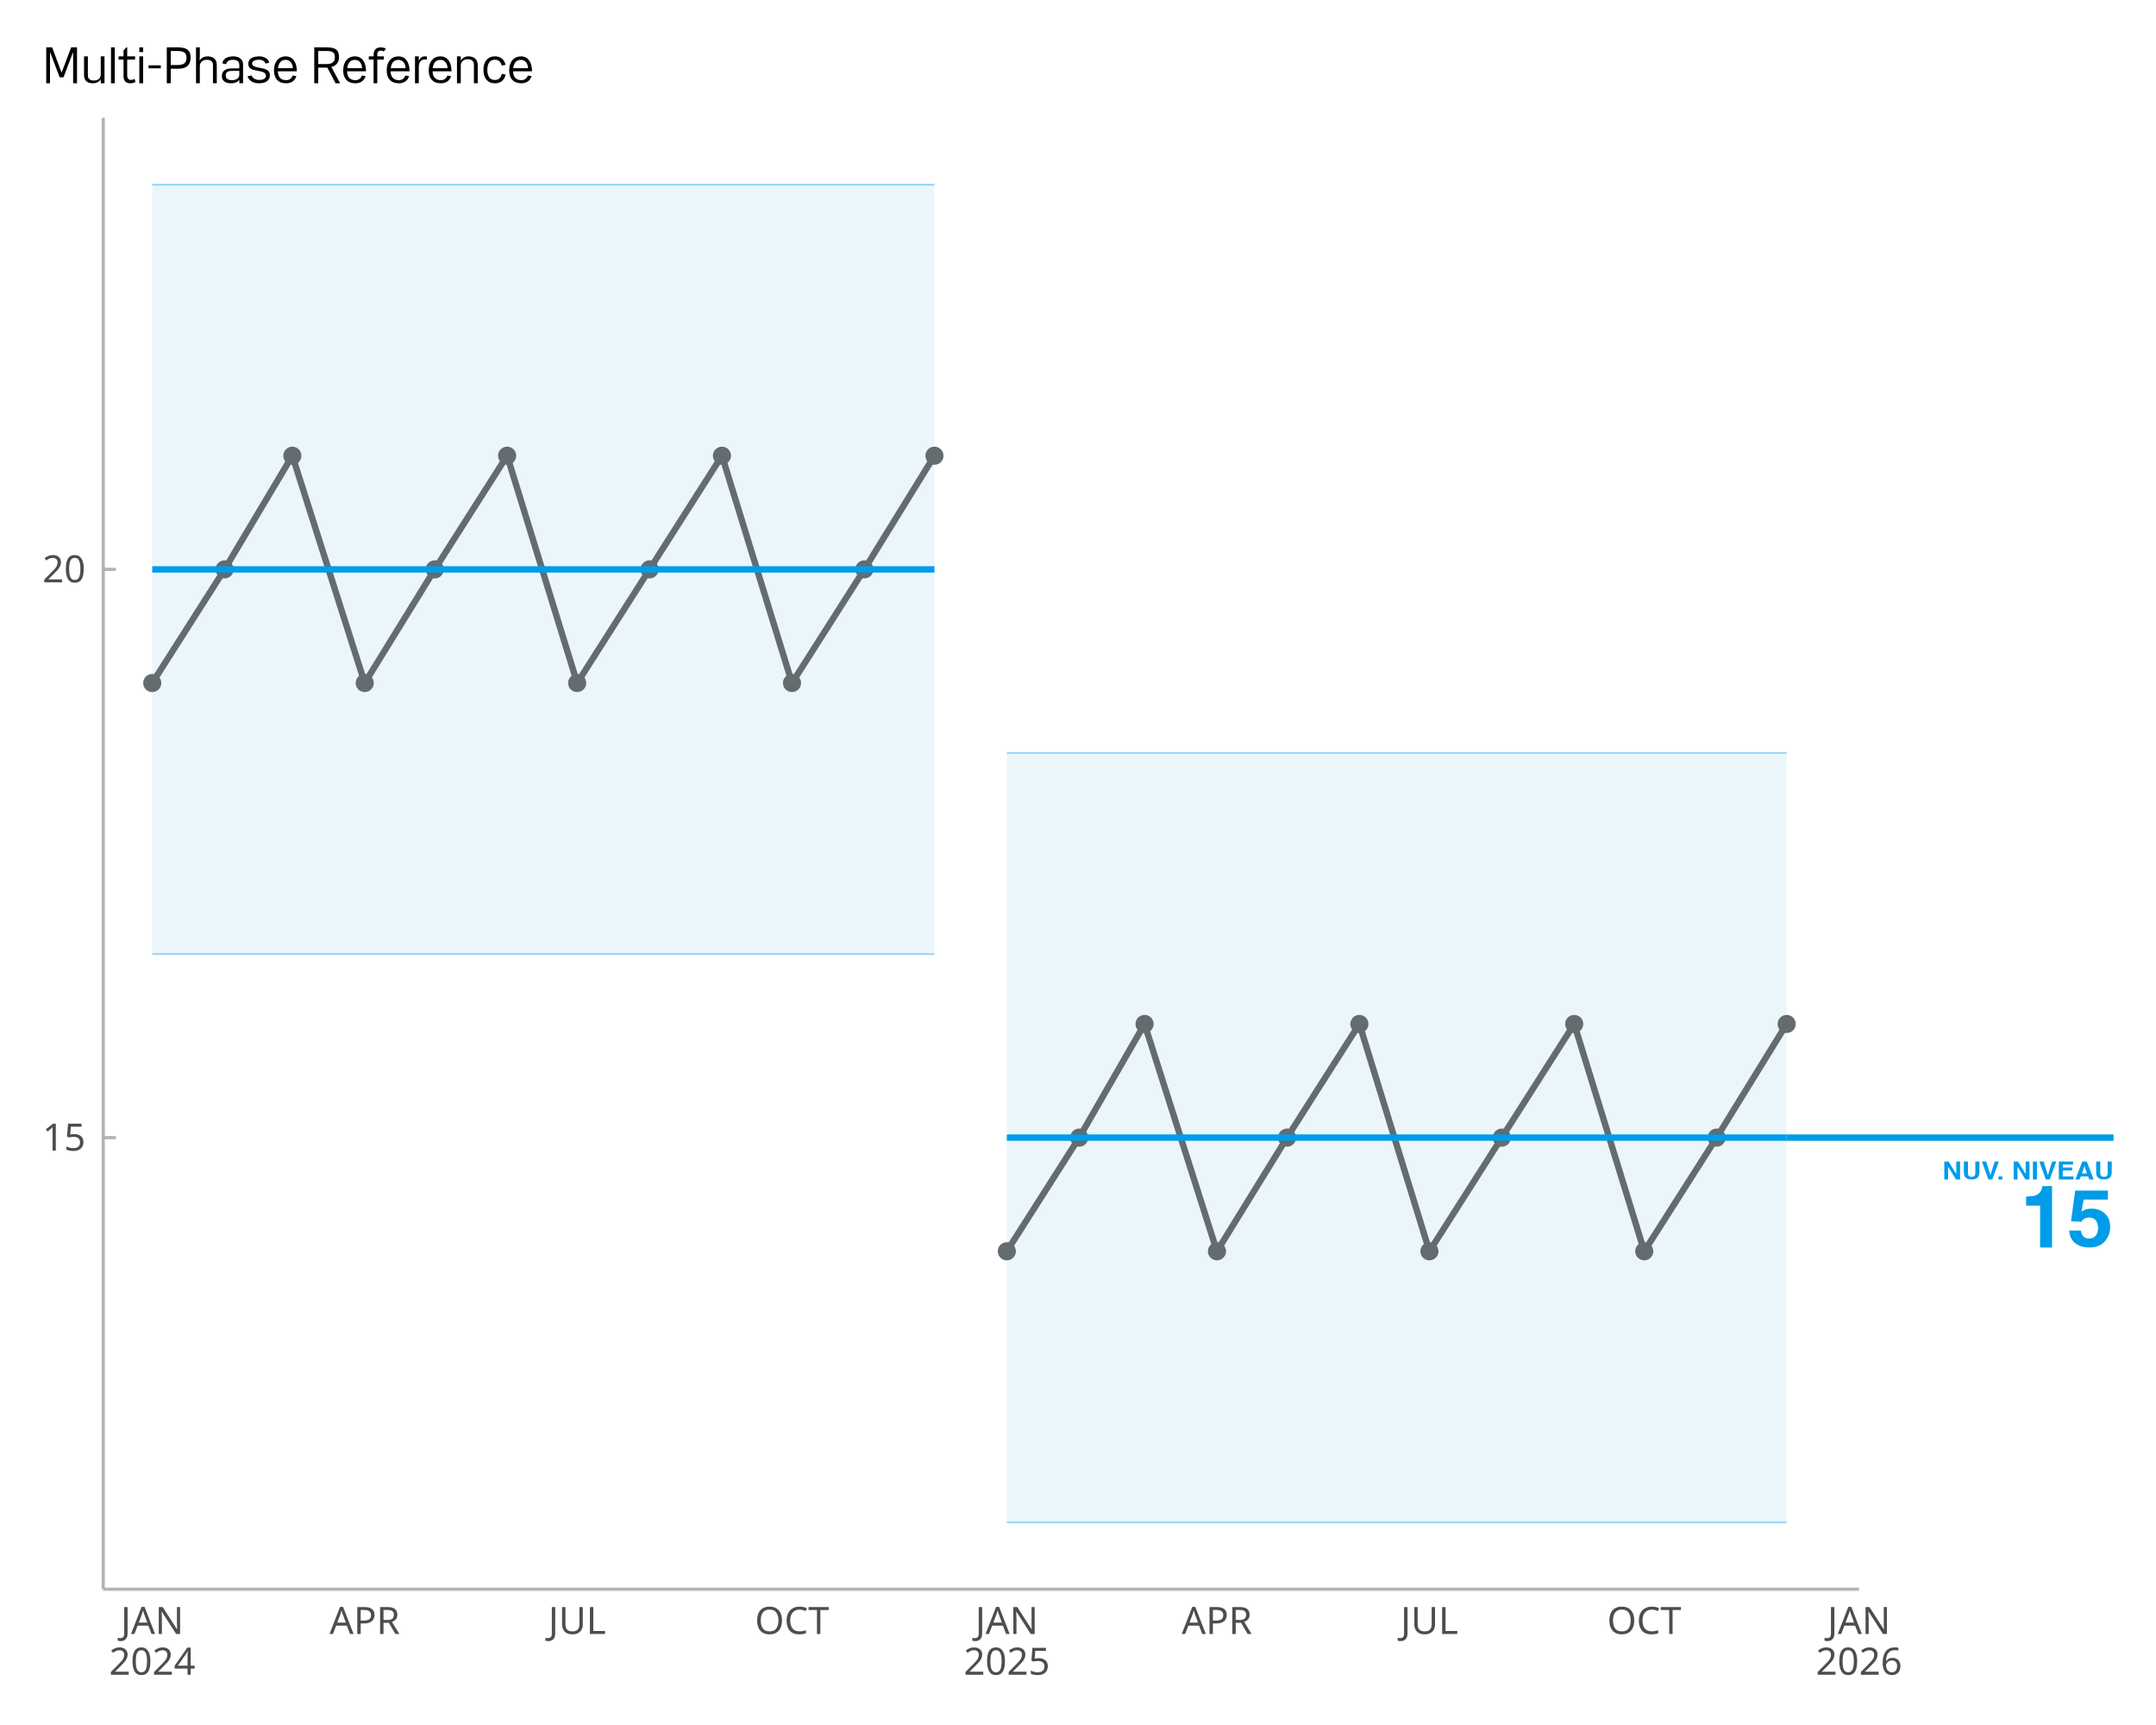
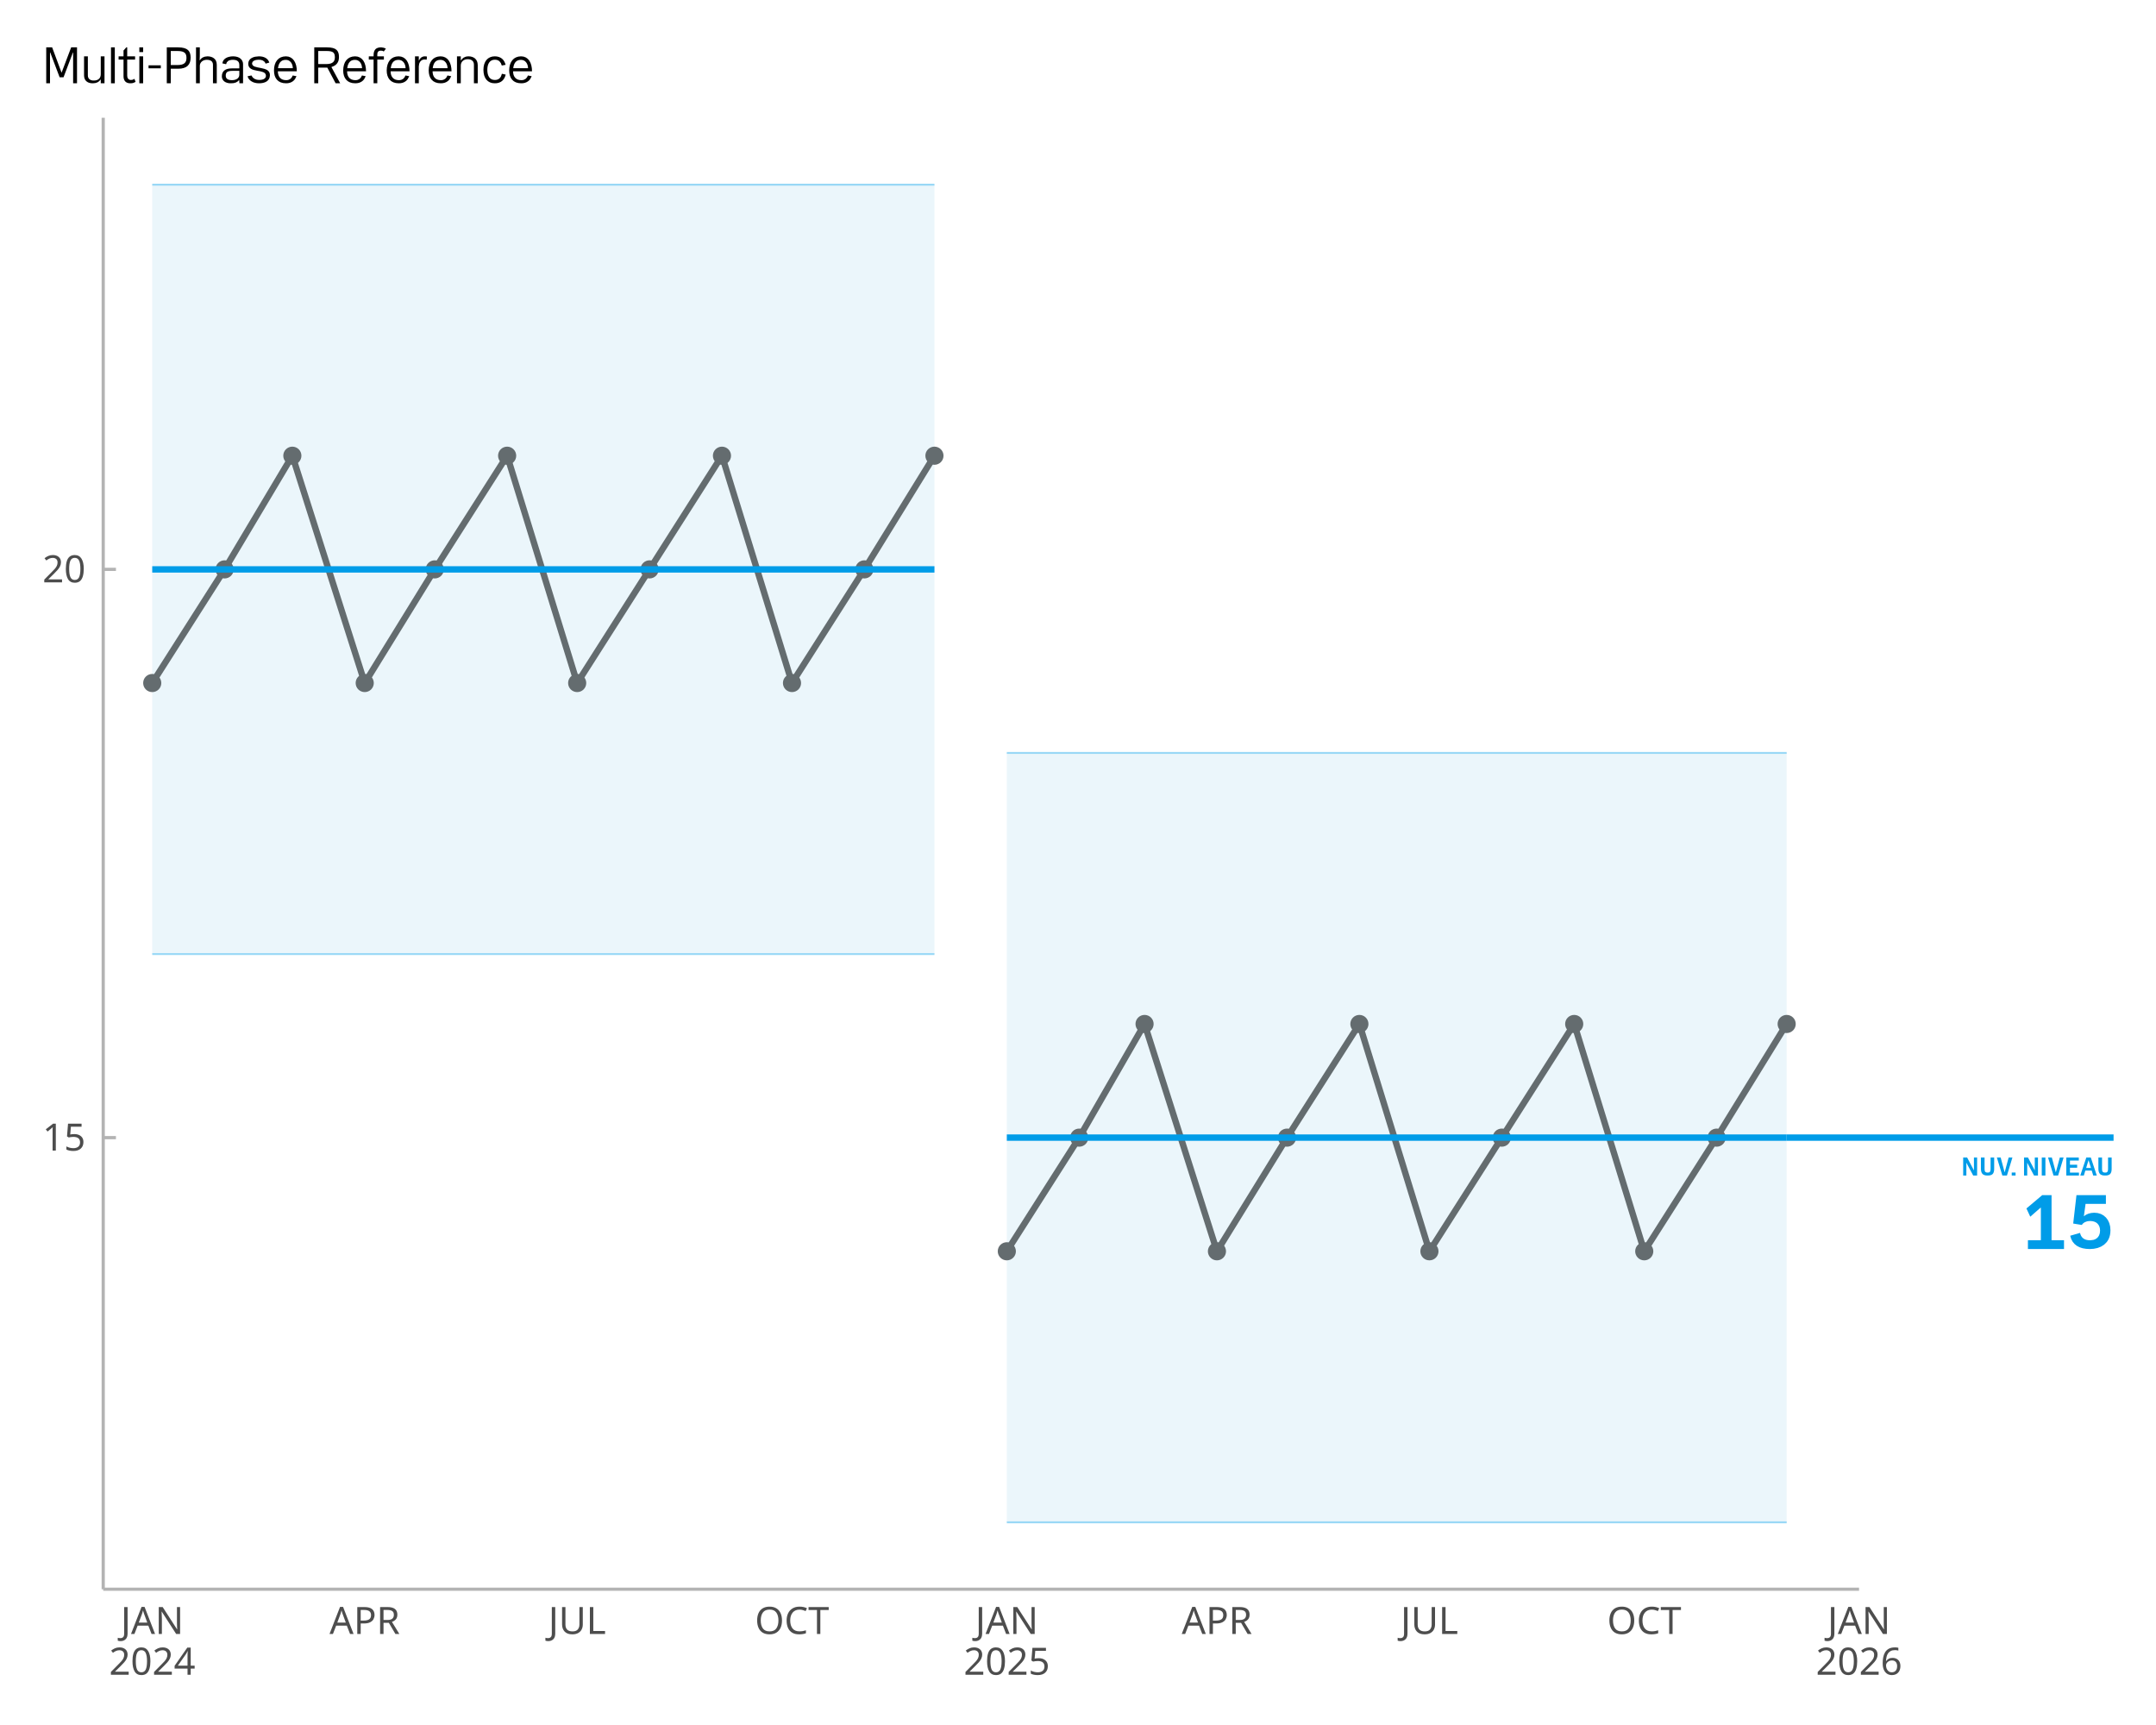
<svg xmlns="http://www.w3.org/2000/svg" class="svglite" data-engine-version="2.0" width="720.00pt" height="576.00pt" viewBox="0 0 720.00 576.00">
  <defs>
    <style type="text/css">
    .svglite line, .svglite polyline, .svglite polygon, .svglite path, .svglite rect, .svglite circle {
      fill: none;
      stroke: #000000;
      stroke-linecap: round;
      stroke-linejoin: round;
      stroke-miterlimit: 10.00;
    }
  </style>
  </defs>
  <rect width="100%" height="100%" style="stroke: none; fill: #FFFFFF;" />
  <defs>
    <clipPath id="cpMC4wMHw3MjAuMDB8MC4wMHw1NzYuMDA=">
      <rect x="0.00" y="0.00" width="720.00" height="576.00" />
    </clipPath>
  </defs>
  <g clip-path="url(#cpMC4wMHw3MjAuMDB8MC4wMHw1NzYuMDA=)">
    <rect x="0.00" y="0.00" width="720.00" height="576.00" style="stroke-width: 1.36; stroke: none; fill: #FFFFFF;" />
  </g>
  <defs>
    <clipPath id="cpMzQuNDd8NzA1LjgzfDM5LjMzfDUzMC42Ng==">
      <rect x="34.47" y="39.33" width="671.36" height="491.32" />
    </clipPath>
  </defs>
  <g clip-path="url(#cpMzQuNDd8NzA1LjgzfDM5LjMzfDUzMC42Ng==)">
    <rect x="34.47" y="39.33" width="671.36" height="491.32" style="stroke-width: 1.36; stroke: none; fill: #FFFFFF;" />
    <polygon points="50.84,61.67 75.01,61.67 97.63,61.67 121.80,61.67 145.19,61.67 169.36,61.67 192.75,61.67 216.93,61.67 241.10,61.67 264.49,61.67 288.66,61.67 312.06,61.67 312.06,318.58 288.66,318.58 264.49,318.58 241.10,318.58 216.93,318.58 192.75,318.58 169.36,318.58 145.19,318.58 121.80,318.58 97.63,318.58 75.01,318.58 50.84,318.58 " style="stroke-width: 0.00; stroke: none; stroke-linecap: butt; fill: #D8EEF9; fill-opacity: 0.50;" />
    <polyline points="50.84,61.67 75.01,61.67 97.63,61.67 121.80,61.67 145.19,61.67 169.36,61.67 192.75,61.67 216.93,61.67 241.10,61.67 264.49,61.67 288.66,61.67 312.06,61.67 " style="stroke-width: 1.36; stroke: none; stroke-linecap: butt;" />
    <polyline points="312.06,318.58 288.66,318.58 264.49,318.58 241.10,318.58 216.93,318.58 192.75,318.58 169.36,318.58 145.19,318.58 121.80,318.58 97.63,318.58 75.01,318.58 50.84,318.58 " style="stroke-width: 1.36; stroke: none; stroke-linecap: butt;" />
    <polygon points="336.23,251.41 360.40,251.41 382.23,251.41 406.40,251.41 429.80,251.41 453.97,251.41 477.36,251.41 501.53,251.41 525.71,251.41 549.10,251.41 573.27,251.41 596.66,251.41 596.66,508.32 573.27,508.32 549.10,508.32 525.71,508.32 501.53,508.32 477.36,508.32 453.97,508.32 429.80,508.32 406.40,508.32 382.23,508.32 360.40,508.32 336.23,508.32 " style="stroke-width: 0.00; stroke: none; stroke-linecap: butt; fill: #D8EEF9; fill-opacity: 0.50;" />
    <polyline points="336.23,251.41 360.40,251.41 382.23,251.41 406.40,251.41 429.80,251.41 453.97,251.41 477.36,251.41 501.53,251.41 525.71,251.41 549.10,251.41 573.27,251.41 596.66,251.41 " style="stroke-width: 1.36; stroke: none; stroke-linecap: butt;" />
    <polyline points="596.66,508.32 573.27,508.32 549.10,508.32 525.71,508.32 501.53,508.32 477.36,508.32 453.97,508.32 429.80,508.32 406.40,508.32 382.23,508.32 360.40,508.32 336.23,508.32 " style="stroke-width: 1.36; stroke: none; stroke-linecap: butt;" />
    <polyline points="50.84,61.67 75.01,61.67 97.63,61.67 121.80,61.67 145.19,61.67 169.36,61.67 192.75,61.67 216.93,61.67 241.10,61.67 264.49,61.67 288.66,61.67 312.06,61.67 " style="stroke-width: 0.64; stroke: #99D8F6; stroke-linecap: butt;" />
    <polyline points="336.23,251.41 360.40,251.41 382.23,251.41 406.40,251.41 429.80,251.41 453.97,251.41 477.36,251.41 501.53,251.41 525.71,251.41 549.10,251.41 573.27,251.41 596.66,251.41 " style="stroke-width: 0.64; stroke: #99D8F6; stroke-linecap: butt;" />
    <polyline points="50.84,318.58 75.01,318.58 97.63,318.58 121.80,318.58 145.19,318.58 169.36,318.58 192.75,318.58 216.93,318.58 241.10,318.58 264.49,318.58 288.66,318.58 312.06,318.58 " style="stroke-width: 0.64; stroke: #99D8F6; stroke-linecap: butt;" />
    <polyline points="336.23,508.32 360.40,508.32 382.23,508.32 406.40,508.32 429.80,508.32 453.97,508.32 477.36,508.32 501.53,508.32 525.71,508.32 549.10,508.32 573.27,508.32 596.66,508.32 " style="stroke-width: 0.64; stroke: #99D8F6; stroke-linecap: butt;" />
    <polyline points="50.84,228.07 75.01,190.12 97.63,152.17 121.80,228.07 145.19,190.12 169.36,152.17 192.75,228.07 216.93,190.12 241.10,152.17 264.49,228.07 288.66,190.12 312.06,152.17 " style="stroke-width: 2.13; stroke: #646C6F; stroke-linecap: butt;" />
    <polyline points="336.23,417.82 360.40,379.87 382.23,341.92 406.40,417.82 429.80,379.87 453.97,341.92 477.36,417.82 501.53,379.87 525.71,341.92 549.10,417.82 573.27,379.87 596.66,341.92 " style="stroke-width: 2.13; stroke: #646C6F; stroke-linecap: butt;" />
    <circle cx="50.84" cy="228.07" r="2.58" style="stroke-width: 0.90; stroke: #646C6F; fill: #646C6F;" />
    <circle cx="75.01" cy="190.12" r="2.58" style="stroke-width: 0.90; stroke: #646C6F; fill: #646C6F;" />
    <circle cx="97.63" cy="152.17" r="2.58" style="stroke-width: 0.90; stroke: #646C6F; fill: #646C6F;" />
    <circle cx="121.80" cy="228.07" r="2.58" style="stroke-width: 0.90; stroke: #646C6F; fill: #646C6F;" />
    <circle cx="145.19" cy="190.12" r="2.58" style="stroke-width: 0.90; stroke: #646C6F; fill: #646C6F;" />
    <circle cx="169.36" cy="152.17" r="2.58" style="stroke-width: 0.90; stroke: #646C6F; fill: #646C6F;" />
    <circle cx="192.75" cy="228.07" r="2.58" style="stroke-width: 0.90; stroke: #646C6F; fill: #646C6F;" />
    <circle cx="216.93" cy="190.12" r="2.58" style="stroke-width: 0.90; stroke: #646C6F; fill: #646C6F;" />
    <circle cx="241.10" cy="152.17" r="2.58" style="stroke-width: 0.90; stroke: #646C6F; fill: #646C6F;" />
    <circle cx="264.49" cy="228.07" r="2.58" style="stroke-width: 0.90; stroke: #646C6F; fill: #646C6F;" />
    <circle cx="288.66" cy="190.12" r="2.58" style="stroke-width: 0.90; stroke: #646C6F; fill: #646C6F;" />
    <circle cx="312.06" cy="152.17" r="2.58" style="stroke-width: 0.90; stroke: #646C6F; fill: #646C6F;" />
    <circle cx="336.23" cy="417.82" r="2.58" style="stroke-width: 0.90; stroke: #646C6F; fill: #646C6F;" />
    <circle cx="360.40" cy="379.87" r="2.58" style="stroke-width: 0.90; stroke: #646C6F; fill: #646C6F;" />
    <circle cx="382.23" cy="341.92" r="2.58" style="stroke-width: 0.90; stroke: #646C6F; fill: #646C6F;" />
    <circle cx="406.40" cy="417.82" r="2.58" style="stroke-width: 0.90; stroke: #646C6F; fill: #646C6F;" />
    <circle cx="429.80" cy="379.87" r="2.58" style="stroke-width: 0.90; stroke: #646C6F; fill: #646C6F;" />
    <circle cx="453.97" cy="341.92" r="2.58" style="stroke-width: 0.90; stroke: #646C6F; fill: #646C6F;" />
    <circle cx="477.36" cy="417.82" r="2.58" style="stroke-width: 0.90; stroke: #646C6F; fill: #646C6F;" />
    <circle cx="501.53" cy="379.87" r="2.58" style="stroke-width: 0.90; stroke: #646C6F; fill: #646C6F;" />
    <circle cx="525.71" cy="341.92" r="2.58" style="stroke-width: 0.90; stroke: #646C6F; fill: #646C6F;" />
    <circle cx="549.10" cy="417.82" r="2.58" style="stroke-width: 0.90; stroke: #646C6F; fill: #646C6F;" />
    <circle cx="573.27" cy="379.87" r="2.58" style="stroke-width: 0.90; stroke: #646C6F; fill: #646C6F;" />
    <circle cx="596.66" cy="341.92" r="2.58" style="stroke-width: 0.90; stroke: #646C6F; fill: #646C6F;" />
    <polyline points="50.84,190.12 75.01,190.12 97.63,190.12 121.80,190.12 145.19,190.12 169.36,190.12 192.75,190.12 216.93,190.12 241.10,190.12 264.49,190.12 288.66,190.12 312.06,190.12 " style="stroke-width: 2.13; stroke: #009CE8; stroke-linecap: butt;" />
    <polyline points="336.23,379.87 360.40,379.87 382.23,379.87 406.40,379.87 429.80,379.87 453.97,379.87 477.36,379.87 501.53,379.87 525.71,379.87 549.10,379.87 573.27,379.87 596.66,379.87 " style="stroke-width: 2.13; stroke: #009CE8; stroke-linecap: butt;" />
    <polyline points="596.66,379.87 705.83,379.87 " style="stroke-width: 2.13; stroke: #009CE8; stroke-linecap: butt;" />
-     <path d="M 653.21 393.84 L 650.57 389.57 L 650.57 393.84 L 649.30 393.84 L 649.30 387.84 L 650.72 387.84 L 653.30 392.03 L 653.30 387.84 L 654.57 387.84 L 654.57 393.84 Z" style="fill-rule: nonzero; fill: #009CE8; stroke-width: 0.75; stroke: none;" />
-     <path d="M 659.66 387.84 L 661.04 387.84 L 661.04 391.43 L 660.95 392.26 L 660.71 392.89 L 660.34 393.30 L 659.84 393.60 L 659.21 393.78 L 658.44 393.84 L 657.67 393.78 L 657.03 393.60 L 656.53 393.30 L 656.16 392.89 L 655.92 392.26 L 655.83 391.43 L 655.83 387.84 L 657.21 387.84 L 657.21 391.54 L 657.25 392.08 L 657.36 392.46 L 657.53 392.68 L 657.76 392.84 L 658.06 392.93 L 658.44 392.96 L 658.81 392.93 L 659.11 392.84 L 659.34 392.68 L 659.50 392.46 L 659.62 392.08 L 659.66 391.54 Z" style="fill-rule: nonzero; fill: #009CE8; stroke-width: 0.75; stroke: none;" />
-     <path d="M 663.30 387.84 L 664.71 392.40 L 666.13 387.84 L 667.53 387.84 L 665.32 393.84 L 664.03 393.84 L 661.85 387.84 Z" style="fill-rule: nonzero; fill: #009CE8; stroke-width: 0.75; stroke: none;" />
-     <path d="M 668.71 392.84 L 668.71 393.84 L 667.38 393.84 L 667.38 392.84 Z" style="fill-rule: nonzero; fill: #009CE8; stroke-width: 0.75; stroke: none;" />
-     <path d="M 676.39 393.84 L 673.75 389.57 L 673.75 393.84 L 672.48 393.84 L 672.48 387.84 L 673.90 387.84 L 676.48 392.03 L 676.48 387.84 L 677.75 387.84 L 677.75 393.84 Z" style="fill-rule: nonzero; fill: #009CE8; stroke-width: 0.75; stroke: none;" />
-     <path d="M 680.24 387.84 L 680.24 393.84 L 678.90 393.84 L 678.90 387.84 Z" style="fill-rule: nonzero; fill: #009CE8; stroke-width: 0.75; stroke: none;" />
-     <path d="M 682.48 387.84 L 683.89 392.40 L 685.31 387.84 L 686.71 387.84 L 684.50 393.84 L 683.21 393.84 L 681.03 387.84 Z" style="fill-rule: nonzero; fill: #009CE8; stroke-width: 0.75; stroke: none;" />
-     <path d="M 688.87 390.84 L 688.87 392.84 L 692.47 392.84 L 692.47 393.84 L 687.55 393.84 L 687.55 387.84 L 692.30 387.84 L 692.30 388.84 L 688.87 388.84 L 688.87 389.84 L 692.01 389.84 L 692.01 390.84 Z" style="fill-rule: nonzero; fill: #009CE8; stroke-width: 0.75; stroke: none;" />
-     <path d="M 694.92 392.84 L 694.47 393.84 L 693.07 393.84 L 695.38 387.84 L 696.89 387.84 L 699.19 393.84 L 697.72 393.84 L 697.32 392.84 ZM 696.13 389.29 L 695.28 391.84 L 696.92 391.84 Z" style="fill-rule: nonzero; fill: #009CE8; stroke-width: 0.75; stroke: none;" />
-     <path d="M 703.85 387.84 L 705.22 387.84 L 705.22 391.43 L 705.14 392.26 L 704.89 392.89 L 704.53 393.30 L 704.03 393.60 L 703.40 393.78 L 702.63 393.84 L 701.85 393.78 L 701.21 393.60 L 700.71 393.30 L 700.35 392.89 L 700.10 392.26 L 700.02 391.43 L 700.02 387.84 L 701.39 387.84 L 701.39 391.54 L 701.43 392.08 L 701.55 392.46 L 701.71 392.68 L 701.94 392.84 L 702.25 392.93 L 702.63 392.96 L 703.00 392.93 L 703.30 392.84 L 703.53 392.68 L 703.69 392.46 L 703.81 392.08 L 703.85 391.54 Z" style="fill-rule: nonzero; fill: #009CE8; stroke-width: 0.75; stroke: none;" />
-     <path d="M 681.29 416.56 L 681.29 402.56 L 676.62 402.56 L 676.62 399.56 L 677.48 399.51 L 678.19 399.45 L 678.77 399.39 L 679.22 399.31 L 679.77 399.15 L 680.28 398.92 L 680.73 398.63 L 681.12 398.27 L 681.57 397.65 L 681.89 396.85 L 682.01 396.39 L 682.04 396.06 L 685.28 396.06 L 685.28 416.56 Z" style="fill-rule: nonzero; fill: #009CE8; stroke-width: 0.75; stroke: none;" />
-     <path d="M 697.06 406.60 L 696.49 406.73 L 696.06 406.93 L 695.69 407.20 L 695.37 407.54 L 695.12 407.95 L 691.62 407.79 L 693.01 397.56 L 703.93 397.56 L 703.93 400.56 L 695.82 400.56 L 695.12 404.59 L 695.91 404.13 L 696.52 403.85 L 697.46 403.63 L 698.58 403.56 L 699.77 403.66 L 700.88 403.95 L 701.91 404.45 L 702.87 405.15 L 703.30 405.57 L 703.67 406.03 L 703.99 406.54 L 704.25 407.09 L 704.45 407.70 L 704.59 408.34 L 704.68 409.04 L 704.71 409.77 L 704.60 411.05 L 704.27 412.26 L 703.72 413.40 L 702.94 414.48 L 702.48 414.96 L 701.95 415.39 L 701.37 415.74 L 700.74 416.04 L 700.05 416.26 L 699.31 416.43 L 698.51 416.52 L 697.66 416.56 L 696.31 416.47 L 695.08 416.20 L 693.98 415.75 L 693.01 415.12 L 692.20 414.32 L 691.60 413.34 L 691.19 412.21 L 690.99 410.90 L 694.88 410.90 L 695.03 411.50 L 695.22 412.03 L 695.47 412.49 L 695.77 412.87 L 696.14 413.17 L 696.58 413.38 L 697.09 413.51 L 697.68 413.56 L 698.36 413.49 L 698.96 413.31 L 699.46 413.00 L 699.88 412.57 L 700.22 412.04 L 700.46 411.45 L 700.60 410.79 L 700.65 410.07 L 700.60 409.36 L 700.47 408.70 L 700.24 408.11 L 699.93 407.57 L 699.53 407.13 L 699.03 406.81 L 698.43 406.62 L 697.73 406.56 Z" style="fill-rule: nonzero; fill: #009CE8; stroke-width: 0.75; stroke: none;" />
+     <path d="M 660.26 386.52 L 659.20 386.52 L 659.20 390.81 L 656.93 386.52 L 655.61 386.52 L 655.61 392.52 L 656.67 392.52 L 656.67 388.24 L 658.95 392.52 L 660.26 392.52 Z" style="fill-rule: nonzero; fill: #009CE8; stroke-width: 0.75; stroke: none;" />
+     <path d="M 665.96 386.52 L 664.76 386.52 L 664.76 390.15 L 664.75 390.56 L 664.70 390.89 L 664.53 391.31 L 664.22 391.50 L 663.78 391.54 L 663.31 391.49 L 662.99 391.30 L 662.88 391.13 L 662.80 390.88 L 662.76 390.56 L 662.75 390.15 L 662.75 386.52 L 661.53 386.52 L 661.53 390.15 L 661.56 390.76 L 661.66 391.27 L 661.83 391.68 L 662.07 392.01 L 662.38 392.24 L 662.77 392.40 L 663.23 392.50 L 663.78 392.52 L 664.32 392.50 L 664.78 392.40 L 665.16 392.24 L 665.46 392.01 L 665.69 391.68 L 665.84 391.27 L 665.94 390.76 L 665.96 390.15 Z" style="fill-rule: nonzero; fill: #009CE8; stroke-width: 0.75; stroke: none;" />
+     <path d="M 670.79 386.52 L 669.47 391.42 L 669.44 391.42 L 668.13 386.52 L 666.86 386.52 L 668.69 392.52 L 670.22 392.52 L 672.05 386.52 Z" style="fill-rule: nonzero; fill: #009CE8; stroke-width: 0.75; stroke: none;" />
+     <path d="M 673.10 391.52 L 671.82 391.52 L 671.82 392.52 L 673.10 392.52 Z" style="fill-rule: nonzero; fill: #009CE8; stroke-width: 0.75; stroke: none;" />
+     <path d="M 680.58 386.52 L 679.52 386.52 L 679.52 390.81 L 677.25 386.52 L 675.93 386.52 L 675.93 392.52 L 676.99 392.52 L 676.99 388.24 L 679.27 392.52 L 680.58 392.52 Z" style="fill-rule: nonzero; fill: #009CE8; stroke-width: 0.75; stroke: none;" />
+     <path d="M 683.07 386.52 L 681.85 386.52 L 681.85 392.52 L 683.07 392.52 Z" style="fill-rule: nonzero; fill: #009CE8; stroke-width: 0.75; stroke: none;" />
+     <path d="M 687.88 386.52 L 686.56 391.42 L 686.53 391.42 L 685.22 386.52 L 683.95 386.52 L 685.78 392.52 L 687.31 392.52 L 689.14 386.52 Z" style="fill-rule: nonzero; fill: #009CE8; stroke-width: 0.75; stroke: none;" />
+     <path d="M 694.27 391.54 L 691.27 391.54 L 691.27 389.92 L 693.67 389.92 L 693.67 388.92 L 691.27 388.92 L 691.27 387.52 L 694.22 387.52 L 694.22 386.52 L 690.05 386.52 L 690.05 392.52 L 694.27 392.52 Z" style="fill-rule: nonzero; fill: #009CE8; stroke-width: 0.75; stroke: none;" />
+     <path d="M 698.23 386.52 L 696.73 386.52 L 694.71 392.52 L 695.90 392.52 L 696.40 390.87 L 698.54 390.87 L 699.04 392.52 L 700.23 392.52 ZM 696.68 389.99 L 697.46 387.42 L 697.48 387.42 L 698.28 389.99 Z" style="fill-rule: nonzero; fill: #009CE8; stroke-width: 0.75; stroke: none;" />
+     <path d="M 705.19 386.52 L 703.99 386.52 L 703.99 390.15 L 703.98 390.56 L 703.93 390.89 L 703.76 391.31 L 703.45 391.50 L 703.01 391.54 L 702.54 391.49 L 702.22 391.30 L 702.11 391.13 L 702.03 390.88 L 701.99 390.56 L 701.98 390.15 L 701.98 386.52 L 700.76 386.52 L 700.76 390.15 L 700.79 390.76 L 700.89 391.27 L 701.06 391.68 L 701.30 392.01 L 701.61 392.24 L 702.00 392.40 L 702.46 392.50 L 703.01 392.52 L 703.55 392.50 L 704.01 392.40 L 704.39 392.24 L 704.69 392.01 L 704.92 391.68 L 705.08 391.27 L 705.17 390.76 L 705.19 390.15 Z" style="fill-rule: nonzero; fill: #009CE8; stroke-width: 0.75; stroke: none;" />
+     <path d="M 682.33 417.07 L 685.92 417.07 L 689.28 417.07 L 689.28 414.13 L 685.12 414.13 L 685.12 399.07 L 682.01 399.07 L 676.73 403.52 L 678.01 406.27 L 681.44 403.27 L 681.55 403.27 L 681.55 414.13 L 677.23 414.13 L 677.23 417.07 Z" style="fill-rule: nonzero; fill: #009CE8; stroke-width: 0.75; stroke: none;" />
+     <path d="M 703.27 401.99 L 703.27 399.07 L 693.44 399.07 L 692.35 408.55 L 692.47 408.57 L 692.80 408.63 L 693.78 408.79 L 694.76 408.95 L 695.09 409.00 L 695.21 409.02 L 695.62 408.53 L 696.20 408.11 L 696.99 407.82 L 697.48 407.74 L 698.04 407.71 L 698.78 407.77 L 699.43 407.94 L 700.00 408.21 L 700.46 408.58 L 700.83 409.04 L 701.10 409.58 L 701.26 410.19 L 701.32 410.87 L 701.24 411.77 L 701.00 412.50 L 700.64 413.07 L 700.19 413.50 L 699.67 413.81 L 699.12 414.01 L 698.01 414.15 L 697.28 414.10 L 696.66 413.98 L 696.13 413.77 L 695.68 413.49 L 695.31 413.13 L 695.01 412.71 L 694.79 412.22 L 694.62 411.68 L 691.35 412.63 L 691.68 413.71 L 692.17 414.63 L 692.81 415.39 L 693.59 416.01 L 694.49 416.48 L 695.52 416.81 L 696.66 417.00 L 697.90 417.07 L 699.22 416.98 L 700.48 416.72 L 701.65 416.26 L 702.69 415.60 L 703.55 414.74 L 703.91 414.22 L 704.22 413.65 L 704.46 413.03 L 704.64 412.34 L 704.75 411.59 L 704.79 410.79 L 704.69 409.53 L 704.40 408.40 L 703.93 407.40 L 703.29 406.55 L 702.51 405.87 L 701.59 405.36 L 700.54 405.05 L 699.38 404.94 L 698.36 405.03 L 697.41 405.27 L 696.59 405.64 L 695.91 406.13 L 696.48 401.99 Z" style="fill-rule: nonzero; fill: #009CE8; stroke-width: 0.75; stroke: none;" />
  </g>
  <g clip-path="url(#cpMC4wMHw3MjAuMDB8MC4wMHw1NzYuMDA=)">
    <polyline points="34.47,530.66 34.47,39.33 " style="stroke-width: 1.07; stroke: #B3B3B3; stroke-linecap: butt;" />
    <text x="14.17" y="384.20" style="font-size: 12.60px; fill: #4D4D4D; font-family: sans;" textLength="14.02px" lengthAdjust="spacingAndGlyphs">15</text>
    <text x="14.17" y="194.46" style="font-size: 12.60px; fill: #4D4D4D; font-family: sans;" textLength="14.02px" lengthAdjust="spacingAndGlyphs">20</text>
    <polyline points="38.72,379.87 34.47,379.87 " style="stroke-width: 1.07; stroke: #B3B3B3; stroke-linecap: butt;" />
    <polyline points="38.72,190.12 34.47,190.12 " style="stroke-width: 1.07; stroke: #B3B3B3; stroke-linecap: butt;" />
    <polyline points="34.47,530.66 620.83,530.66 " style="stroke-width: 1.07; stroke: #B3B3B3; stroke-linecap: butt;" />
    <text x="50.84" y="545.60" text-anchor="middle" style="font-size: 12.60px; fill: #4D4D4D; font-family: sans;" textLength="23.81px" lengthAdjust="spacingAndGlyphs">JAN</text>
    <text x="50.84" y="559.21" text-anchor="middle" style="font-size: 12.60px; fill: #4D4D4D; font-family: sans;" textLength="28.03px" lengthAdjust="spacingAndGlyphs">2024</text>
    <text x="121.80" y="545.60" text-anchor="middle" style="font-size: 12.60px; fill: #4D4D4D; font-family: sans;" textLength="25.92px" lengthAdjust="spacingAndGlyphs">APR</text>
    <text x="192.75" y="545.60" text-anchor="middle" style="font-size: 12.60px; fill: #4D4D4D; font-family: sans;" textLength="22.42px" lengthAdjust="spacingAndGlyphs">JUL</text>
    <text x="264.49" y="545.60" text-anchor="middle" style="font-size: 12.60px; fill: #4D4D4D; font-family: sans;" textLength="26.60px" lengthAdjust="spacingAndGlyphs">OCT</text>
    <text x="336.23" y="545.60" text-anchor="middle" style="font-size: 12.60px; fill: #4D4D4D; font-family: sans;" textLength="23.81px" lengthAdjust="spacingAndGlyphs">JAN</text>
    <text x="336.23" y="559.21" text-anchor="middle" style="font-size: 12.60px; fill: #4D4D4D; font-family: sans;" textLength="28.03px" lengthAdjust="spacingAndGlyphs">2025</text>
    <text x="406.40" y="545.60" text-anchor="middle" style="font-size: 12.60px; fill: #4D4D4D; font-family: sans;" textLength="25.92px" lengthAdjust="spacingAndGlyphs">APR</text>
    <text x="477.36" y="545.60" text-anchor="middle" style="font-size: 12.60px; fill: #4D4D4D; font-family: sans;" textLength="22.42px" lengthAdjust="spacingAndGlyphs">JUL</text>
    <text x="549.10" y="545.60" text-anchor="middle" style="font-size: 12.60px; fill: #4D4D4D; font-family: sans;" textLength="26.60px" lengthAdjust="spacingAndGlyphs">OCT</text>
    <text x="620.83" y="545.60" text-anchor="middle" style="font-size: 12.60px; fill: #4D4D4D; font-family: sans;" textLength="23.81px" lengthAdjust="spacingAndGlyphs">JAN</text>
    <text x="620.83" y="559.21" text-anchor="middle" style="font-size: 12.60px; fill: #4D4D4D; font-family: sans;" textLength="28.03px" lengthAdjust="spacingAndGlyphs">2026</text>
    <path d="M 24.42 17.53 L 24.42 27.81 L 25.72 27.81 L 25.72 15.81 L 23.77 15.81 L 20.56 24.28 L 17.41 15.81 L 15.44 15.81 L 15.44 27.81 L 16.70 27.81 L 16.70 17.53 L 16.78 17.53 L 19.91 25.80 L 21.22 25.80 L 24.35 17.53 Z" style="fill-rule: nonzero; fill: #000000; stroke-width: 0.75; stroke: none;" />
    <path d="M 34.90 18.81 L 33.65 18.81 L 33.65 24.78 L 33.61 25.23 L 33.51 25.64 L 33.33 26.00 L 33.08 26.31 L 32.75 26.55 L 32.36 26.74 L 31.89 26.85 L 31.35 26.89 L 30.91 26.87 L 30.51 26.79 L 30.17 26.65 L 29.88 26.46 L 29.65 26.22 L 29.48 25.92 L 29.37 25.56 L 29.34 25.14 L 29.34 18.81 L 28.07 18.81 L 28.07 25.17 L 28.13 25.83 L 28.30 26.38 L 28.57 26.84 L 28.93 27.20 L 29.36 27.48 L 29.86 27.67 L 30.41 27.78 L 31.01 27.81 L 31.83 27.73 L 32.54 27.50 L 33.12 27.11 L 33.57 26.58 L 33.65 26.58 L 33.65 27.81 L 34.90 27.81 Z" style="fill-rule: nonzero; fill: #000000; stroke-width: 0.75; stroke: none;" />
    <path d="M 38.34 15.81 L 37.07 15.81 L 37.07 27.81 L 38.34 27.81 Z" style="fill-rule: nonzero; fill: #000000; stroke-width: 0.75; stroke: none;" />
    <path d="M 44.90 26.33 L 44.33 26.62 L 43.78 26.70 L 43.45 26.68 L 43.18 26.60 L 42.78 26.29 L 42.55 25.83 L 42.48 25.24 L 42.48 19.89 L 45.11 19.89 L 45.11 18.81 L 42.48 18.81 L 42.48 15.81 L 42.18 15.81 L 41.25 16.86 L 41.25 18.81 L 39.61 18.81 L 39.61 19.89 L 41.25 19.89 L 41.25 25.38 L 41.28 25.95 L 41.39 26.44 L 41.58 26.86 L 41.83 27.20 L 42.16 27.47 L 42.56 27.66 L 43.02 27.78 L 43.56 27.81 L 44.09 27.78 L 44.53 27.68 L 45.28 27.35 Z" style="fill-rule: nonzero; fill: #000000; stroke-width: 0.75; stroke: none;" />
    <path d="M 47.80 15.81 L 46.53 15.81 L 46.53 17.39 L 47.80 17.39 ZM 47.80 18.81 L 46.53 18.81 L 46.53 27.81 L 47.80 27.81 Z" style="fill-rule: nonzero; fill: #000000; stroke-width: 0.75; stroke: none;" />
    <path d="M 53.70 21.81 L 49.61 21.81 L 49.61 22.81 L 53.70 22.81 Z" style="fill-rule: nonzero; fill: #000000; stroke-width: 0.75; stroke: none;" />
    <path d="M 63.61 18.50 L 63.47 17.83 L 63.21 17.24 L 62.82 16.75 L 62.26 16.35 L 61.53 16.06 L 60.61 15.88 L 59.47 15.81 L 55.70 15.81 L 55.70 27.81 L 57.03 27.81 L 57.03 22.95 L 59.47 22.95 L 60.52 22.89 L 61.40 22.69 L 62.13 22.38 L 62.70 21.95 L 63.13 21.41 L 63.43 20.78 L 63.60 20.06 L 63.66 19.25 ZM 62.23 19.88 L 62.13 20.35 L 61.93 20.75 L 61.64 21.09 L 61.24 21.36 L 60.71 21.56 L 60.05 21.68 L 59.23 21.72 L 57.03 21.72 L 57.03 17.03 L 59.23 17.03 L 60.10 17.07 L 60.79 17.19 L 61.32 17.39 L 61.71 17.65 L 61.98 17.99 L 62.15 18.38 L 62.24 18.84 L 62.27 19.36 Z" style="fill-rule: nonzero; fill: #000000; stroke-width: 0.75; stroke: none;" />
    <path d="M 72.39 21.61 L 72.32 20.91 L 72.13 20.32 L 71.83 19.84 L 71.44 19.46 L 70.97 19.17 L 70.45 18.97 L 69.88 18.85 L 69.28 18.81 L 68.39 18.92 L 67.67 19.20 L 67.12 19.62 L 66.75 20.11 L 66.67 20.11 L 66.72 18.73 L 66.73 17.47 L 66.73 15.81 L 65.46 15.81 L 65.46 27.81 L 66.73 27.81 L 66.73 21.99 L 66.77 21.58 L 66.90 21.20 L 67.10 20.86 L 67.37 20.56 L 67.70 20.32 L 68.10 20.13 L 68.55 20.01 L 69.06 19.97 L 69.53 20.00 L 69.94 20.07 L 70.29 20.20 L 70.59 20.38 L 70.82 20.62 L 70.98 20.91 L 71.09 21.25 L 71.12 21.66 L 71.12 27.81 L 72.39 27.81 Z" style="fill-rule: nonzero; fill: #000000; stroke-width: 0.75; stroke: none;" />
    <path d="M 81.17 27.81 L 81.17 21.42 L 81.12 20.91 L 80.96 20.43 L 80.71 19.99 L 80.35 19.60 L 79.89 19.27 L 79.32 19.03 L 78.65 18.87 L 77.89 18.81 L 77.14 18.85 L 76.47 18.98 L 75.87 19.17 L 75.36 19.44 L 74.93 19.78 L 74.60 20.18 L 74.38 20.64 L 74.26 21.16 L 75.51 21.44 L 75.74 20.81 L 76.20 20.35 L 76.51 20.18 L 76.88 20.07 L 77.30 19.99 L 77.78 19.97 L 78.27 20.00 L 78.70 20.07 L 79.07 20.20 L 79.37 20.39 L 79.61 20.63 L 79.78 20.93 L 79.88 21.28 L 79.92 21.70 L 79.92 22.83 L 77.54 22.83 L 76.73 22.87 L 76.03 22.99 L 75.43 23.20 L 74.95 23.50 L 74.57 23.87 L 74.30 24.34 L 74.14 24.89 L 74.09 25.53 L 74.14 26.01 L 74.29 26.44 L 74.54 26.83 L 74.88 27.17 L 75.30 27.44 L 75.81 27.64 L 76.39 27.77 L 77.04 27.81 L 78.02 27.75 L 78.78 27.54 L 79.38 27.19 L 79.89 26.70 L 79.95 27.81 ZM 79.87 25.38 L 79.74 25.72 L 79.53 26.02 L 79.25 26.28 L 78.89 26.48 L 78.48 26.64 L 78.01 26.73 L 77.50 26.77 L 77.01 26.74 L 76.58 26.68 L 76.22 26.56 L 75.92 26.40 L 75.69 26.19 L 75.52 25.93 L 75.42 25.62 L 75.39 25.27 L 75.42 24.82 L 75.53 24.46 L 75.72 24.17 L 75.98 23.96 L 76.32 23.82 L 76.74 23.72 L 77.24 23.67 L 77.82 23.66 L 79.92 23.66 L 79.92 25.00 Z" style="fill-rule: nonzero; fill: #000000; stroke-width: 0.75; stroke: none;" />
    <path d="M 90.07 24.49 L 89.88 24.04 L 89.59 23.67 L 89.21 23.38 L 88.75 23.16 L 88.25 22.98 L 87.15 22.72 L 86.06 22.51 L 85.10 22.25 L 84.72 22.07 L 84.43 21.83 L 84.24 21.53 L 84.17 21.16 L 84.33 20.67 L 84.77 20.28 L 85.47 20.03 L 86.37 19.94 L 87.13 20.00 L 87.78 20.21 L 88.32 20.61 L 88.53 20.90 L 88.70 21.25 L 89.94 20.89 L 89.74 20.43 L 89.48 20.01 L 89.14 19.66 L 88.74 19.36 L 88.27 19.13 L 87.73 18.95 L 87.14 18.85 L 86.48 18.81 L 85.20 18.94 L 84.60 19.11 L 84.05 19.36 L 83.58 19.70 L 83.22 20.13 L 82.99 20.66 L 82.90 21.30 L 82.97 21.87 L 83.16 22.33 L 83.45 22.69 L 83.83 22.98 L 84.27 23.20 L 84.77 23.37 L 85.86 23.61 L 86.94 23.81 L 87.89 24.09 L 88.27 24.29 L 88.56 24.55 L 88.74 24.89 L 88.81 25.31 L 88.77 25.62 L 88.66 25.88 L 88.48 26.12 L 88.23 26.32 L 87.92 26.48 L 87.55 26.59 L 87.12 26.66 L 86.64 26.69 L 86.13 26.66 L 85.68 26.59 L 84.93 26.29 L 84.37 25.82 L 83.97 25.19 L 82.67 25.47 L 82.87 25.99 L 83.17 26.46 L 83.56 26.86 L 84.03 27.19 L 84.56 27.46 L 85.15 27.65 L 85.80 27.77 L 86.48 27.81 L 87.19 27.78 L 87.86 27.67 L 88.48 27.48 L 89.03 27.20 L 89.49 26.82 L 89.84 26.34 L 90.06 25.75 L 90.14 25.05 Z" style="fill-rule: nonzero; fill: #000000; stroke-width: 0.75; stroke: none;" />
    <path d="M 96.19 27.77 L 96.79 27.64 L 97.32 27.43 L 97.78 27.15 L 98.18 26.81 L 98.52 26.40 L 99.01 25.45 L 97.76 25.20 L 97.44 25.83 L 97.00 26.33 L 96.37 26.65 L 95.98 26.74 L 95.53 26.77 L 94.90 26.71 L 94.35 26.56 L 93.88 26.31 L 93.50 25.97 L 93.20 25.54 L 92.98 25.04 L 92.84 24.46 L 92.79 23.81 L 99.12 23.81 L 99.07 22.79 L 98.90 21.84 L 98.61 20.99 L 98.21 20.25 L 97.70 19.65 L 97.07 19.20 L 96.33 18.91 L 95.47 18.81 L 94.57 18.90 L 93.78 19.15 L 93.10 19.55 L 92.54 20.10 L 92.09 20.78 L 91.76 21.59 L 91.56 22.51 L 91.50 23.53 L 91.56 24.45 L 91.74 25.28 L 92.05 26.01 L 92.49 26.63 L 93.05 27.13 L 93.74 27.50 L 94.56 27.73 L 95.51 27.81 ZM 92.84 22.77 L 92.94 22.19 L 93.09 21.65 L 93.30 21.18 L 93.57 20.77 L 93.92 20.44 L 94.33 20.19 L 94.83 20.04 L 95.42 19.99 L 95.95 20.04 L 96.41 20.20 L 96.81 20.46 L 97.15 20.80 L 97.41 21.21 L 97.61 21.68 L 97.74 22.20 L 97.79 22.77 Z" style="fill-rule: nonzero; fill: #000000; stroke-width: 0.75; stroke: none;" />
    <path d="M 110.67 22.38 L 111.25 22.16 L 111.76 21.90 L 112.19 21.58 L 112.55 21.20 L 112.83 20.76 L 113.04 20.26 L 113.16 19.69 L 113.20 19.05 L 113.16 18.32 L 113.02 17.67 L 112.77 17.12 L 112.39 16.66 L 111.86 16.29 L 111.17 16.03 L 110.29 15.87 L 109.20 15.81 L 104.95 15.81 L 104.95 27.81 L 106.28 27.81 L 106.28 22.58 L 109.31 22.58 L 112.08 27.81 L 113.61 27.81 ZM 111.79 19.65 L 111.68 20.09 L 111.49 20.47 L 111.20 20.79 L 110.82 21.04 L 110.34 21.23 L 109.74 21.35 L 109.03 21.39 L 106.28 21.39 L 106.28 17.03 L 109.08 17.03 L 109.83 17.06 L 110.44 17.15 L 110.92 17.30 L 111.29 17.52 L 111.54 17.81 L 111.71 18.18 L 111.80 18.63 L 111.83 19.17 Z" style="fill-rule: nonzero; fill: #000000; stroke-width: 0.75; stroke: none;" />
    <path d="M 119.30 27.77 L 119.91 27.64 L 120.44 27.43 L 120.90 27.15 L 121.30 26.81 L 121.63 26.40 L 122.13 25.45 L 120.88 25.20 L 120.56 25.83 L 120.11 26.33 L 119.49 26.65 L 119.10 26.74 L 118.64 26.77 L 118.01 26.71 L 117.47 26.56 L 117.00 26.31 L 116.61 25.97 L 116.31 25.54 L 116.09 25.04 L 115.96 24.46 L 115.91 23.81 L 122.24 23.81 L 122.18 22.79 L 122.01 21.84 L 121.73 20.99 L 121.33 20.25 L 120.82 19.65 L 120.19 19.20 L 119.44 18.91 L 118.58 18.81 L 117.69 18.90 L 116.90 19.15 L 116.22 19.55 L 115.65 20.10 L 115.20 20.78 L 114.88 21.59 L 114.68 22.51 L 114.61 23.53 L 114.67 24.45 L 114.86 25.28 L 115.17 26.01 L 115.61 26.63 L 116.17 27.13 L 116.86 27.50 L 117.68 27.73 L 118.63 27.81 ZM 115.96 22.77 L 116.06 22.19 L 116.21 21.65 L 116.42 21.18 L 116.69 20.77 L 117.03 20.44 L 117.45 20.19 L 117.95 20.04 L 118.53 19.99 L 119.06 20.04 L 119.52 20.20 L 119.93 20.46 L 120.26 20.80 L 120.53 21.21 L 120.73 21.68 L 120.85 22.20 L 120.91 22.77 Z" style="fill-rule: nonzero; fill: #000000; stroke-width: 0.75; stroke: none;" />
    <path d="M 128.21 15.96 L 127.31 15.81 L 126.76 15.84 L 126.27 15.94 L 125.83 16.11 L 125.46 16.36 L 125.17 16.71 L 124.95 17.15 L 124.81 17.69 L 124.76 18.35 L 124.76 18.81 L 123.16 18.81 L 123.16 19.89 L 124.76 19.89 L 124.76 27.81 L 126.00 27.81 L 126.00 19.89 L 128.20 19.89 L 128.20 18.81 L 126.00 18.81 L 126.00 18.24 L 126.04 17.73 L 126.20 17.31 L 126.57 17.02 L 126.86 16.94 L 127.22 16.91 L 127.74 16.97 L 128.16 17.19 L 128.87 16.24 Z" style="fill-rule: nonzero; fill: #000000; stroke-width: 0.75; stroke: none;" />
    <path d="M 133.84 27.77 L 134.44 27.64 L 134.97 27.43 L 135.43 27.15 L 135.83 26.81 L 136.16 26.40 L 136.66 25.45 L 135.41 25.20 L 135.09 25.83 L 134.64 26.33 L 134.02 26.65 L 133.63 26.74 L 133.17 26.77 L 132.55 26.71 L 132.00 26.56 L 131.53 26.31 L 131.15 25.97 L 130.84 25.54 L 130.62 25.04 L 130.49 24.46 L 130.44 23.81 L 136.77 23.81 L 136.71 22.79 L 136.54 21.84 L 136.26 20.99 L 135.86 20.25 L 135.35 19.65 L 134.72 19.20 L 133.97 18.91 L 133.11 18.81 L 132.22 18.90 L 131.43 19.15 L 130.75 19.55 L 130.18 20.10 L 129.74 20.78 L 129.41 21.59 L 129.21 22.51 L 129.14 23.53 L 129.20 24.45 L 129.39 25.28 L 129.70 26.01 L 130.14 26.63 L 130.70 27.13 L 131.39 27.50 L 132.21 27.73 L 133.16 27.81 ZM 130.49 22.77 L 130.59 22.19 L 130.74 21.65 L 130.95 21.18 L 131.22 20.77 L 131.56 20.44 L 131.98 20.19 L 132.48 20.04 L 133.07 19.99 L 133.59 20.04 L 134.06 20.20 L 134.46 20.46 L 134.79 20.80 L 135.06 21.21 L 135.26 21.68 L 135.39 22.20 L 135.44 22.77 Z" style="fill-rule: nonzero; fill: #000000; stroke-width: 0.75; stroke: none;" />
    <path d="M 142.58 18.88 L 141.95 18.81 L 141.54 18.84 L 141.19 18.92 L 140.63 19.22 L 140.22 19.66 L 139.92 20.19 L 139.86 20.19 L 139.86 18.81 L 138.59 18.81 L 138.59 27.81 L 139.86 27.81 L 139.86 22.19 L 139.98 21.32 L 140.13 20.93 L 140.34 20.57 L 140.62 20.27 L 140.97 20.04 L 141.38 19.90 L 141.86 19.85 L 142.47 19.92 L 142.47 20.11 Z" style="fill-rule: nonzero; fill: #000000; stroke-width: 0.75; stroke: none;" />
    <path d="M 147.86 27.77 L 148.46 27.64 L 148.99 27.43 L 149.45 27.15 L 149.85 26.81 L 150.18 26.40 L 150.68 25.45 L 149.43 25.20 L 149.11 25.83 L 148.66 26.33 L 148.04 26.65 L 147.65 26.74 L 147.20 26.77 L 146.57 26.71 L 146.02 26.56 L 145.55 26.31 L 145.17 25.97 L 144.86 25.54 L 144.64 25.04 L 144.51 24.46 L 144.46 23.81 L 150.79 23.81 L 150.73 22.79 L 150.56 21.84 L 150.28 20.99 L 149.88 20.25 L 149.37 19.65 L 148.74 19.20 L 147.99 18.91 L 147.13 18.81 L 146.24 18.90 L 145.45 19.15 L 144.77 19.55 L 144.21 20.10 L 143.76 20.78 L 143.43 21.59 L 143.23 22.51 L 143.16 23.53 L 143.23 24.45 L 143.41 25.28 L 143.72 26.01 L 144.16 26.63 L 144.72 27.13 L 145.41 27.50 L 146.23 27.73 L 147.18 27.81 ZM 144.51 22.77 L 144.61 22.19 L 144.76 21.65 L 144.97 21.18 L 145.24 20.77 L 145.58 20.44 L 146.00 20.19 L 146.50 20.04 L 147.09 19.99 L 147.61 20.04 L 148.08 20.20 L 148.48 20.46 L 148.81 20.80 L 149.08 21.21 L 149.28 21.68 L 149.41 22.20 L 149.46 22.77 Z" style="fill-rule: nonzero; fill: #000000; stroke-width: 0.75; stroke: none;" />
    <path d="M 159.54 21.74 L 159.47 21.03 L 159.29 20.43 L 159.00 19.93 L 158.63 19.52 L 158.17 19.21 L 157.65 18.99 L 157.08 18.86 L 156.47 18.81 L 155.97 18.85 L 155.53 18.93 L 154.83 19.25 L 154.31 19.68 L 153.94 20.16 L 153.88 20.16 L 153.88 18.81 L 152.61 18.81 L 152.61 27.81 L 153.88 27.81 L 153.88 21.94 L 153.92 21.45 L 154.05 21.02 L 154.26 20.65 L 154.54 20.34 L 154.88 20.09 L 155.28 19.91 L 155.72 19.80 L 156.21 19.77 L 156.68 19.80 L 157.09 19.89 L 157.44 20.05 L 157.74 20.26 L 157.97 20.52 L 158.13 20.84 L 158.24 21.21 L 158.27 21.63 L 158.27 27.81 L 159.54 27.81 Z" style="fill-rule: nonzero; fill: #000000; stroke-width: 0.75; stroke: none;" />
    <path d="M 167.32 25.48 L 167.10 25.84 L 166.84 26.14 L 166.53 26.38 L 166.15 26.56 L 165.72 26.67 L 165.22 26.70 L 164.64 26.64 L 164.13 26.46 L 163.70 26.17 L 163.35 25.77 L 163.08 25.28 L 162.89 24.70 L 162.78 24.04 L 162.74 23.31 L 162.78 22.60 L 162.89 21.96 L 163.08 21.38 L 163.35 20.89 L 163.70 20.49 L 164.13 20.19 L 164.64 20.00 L 165.22 19.94 L 165.70 19.97 L 166.12 20.07 L 166.48 20.24 L 166.79 20.46 L 167.26 21.07 L 167.57 21.88 L 168.85 21.64 L 168.63 21.01 L 168.36 20.45 L 168.01 19.96 L 167.60 19.56 L 167.11 19.24 L 166.56 19.01 L 165.93 18.86 L 165.22 18.81 L 164.39 18.89 L 163.64 19.13 L 163.00 19.50 L 162.45 20.02 L 162.02 20.67 L 161.70 21.44 L 161.51 22.32 L 161.44 23.31 L 161.51 24.32 L 161.70 25.22 L 162.02 25.99 L 162.45 26.63 L 163.00 27.14 L 163.64 27.51 L 164.39 27.74 L 165.22 27.81 L 165.94 27.77 L 166.58 27.62 L 167.15 27.38 L 167.64 27.06 L 168.05 26.64 L 168.40 26.15 L 168.67 25.57 L 168.88 24.91 L 167.61 24.63 Z" style="fill-rule: nonzero; fill: #000000; stroke-width: 0.75; stroke: none;" />
    <path d="M 174.74 27.77 L 175.34 27.64 L 175.87 27.43 L 176.33 27.15 L 176.73 26.81 L 177.06 26.40 L 177.56 25.45 L 176.31 25.20 L 175.99 25.83 L 175.54 26.33 L 174.92 26.65 L 174.53 26.74 L 174.08 26.77 L 173.45 26.71 L 172.90 26.56 L 172.43 26.31 L 172.05 25.97 L 171.74 25.54 L 171.52 25.04 L 171.39 24.46 L 171.34 23.81 L 177.67 23.81 L 177.61 22.79 L 177.44 21.84 L 177.16 20.99 L 176.76 20.25 L 176.25 19.65 L 175.62 19.20 L 174.87 18.91 L 174.01 18.81 L 173.12 18.90 L 172.33 19.15 L 171.65 19.55 L 171.09 20.10 L 170.64 20.78 L 170.31 21.59 L 170.11 22.51 L 170.04 23.53 L 170.11 24.45 L 170.29 25.28 L 170.60 26.01 L 171.04 26.63 L 171.60 27.13 L 172.29 27.50 L 173.11 27.73 L 174.06 27.81 ZM 171.39 22.77 L 171.49 22.19 L 171.64 21.65 L 171.85 21.18 L 172.12 20.77 L 172.46 20.44 L 172.88 20.19 L 173.38 20.04 L 173.97 19.99 L 174.49 20.04 L 174.96 20.20 L 175.36 20.46 L 175.69 20.80 L 175.96 21.21 L 176.16 21.68 L 176.29 22.20 L 176.34 22.77 Z" style="fill-rule: nonzero; fill: #000000; stroke-width: 0.75; stroke: none;" />
  </g>
</svg>
